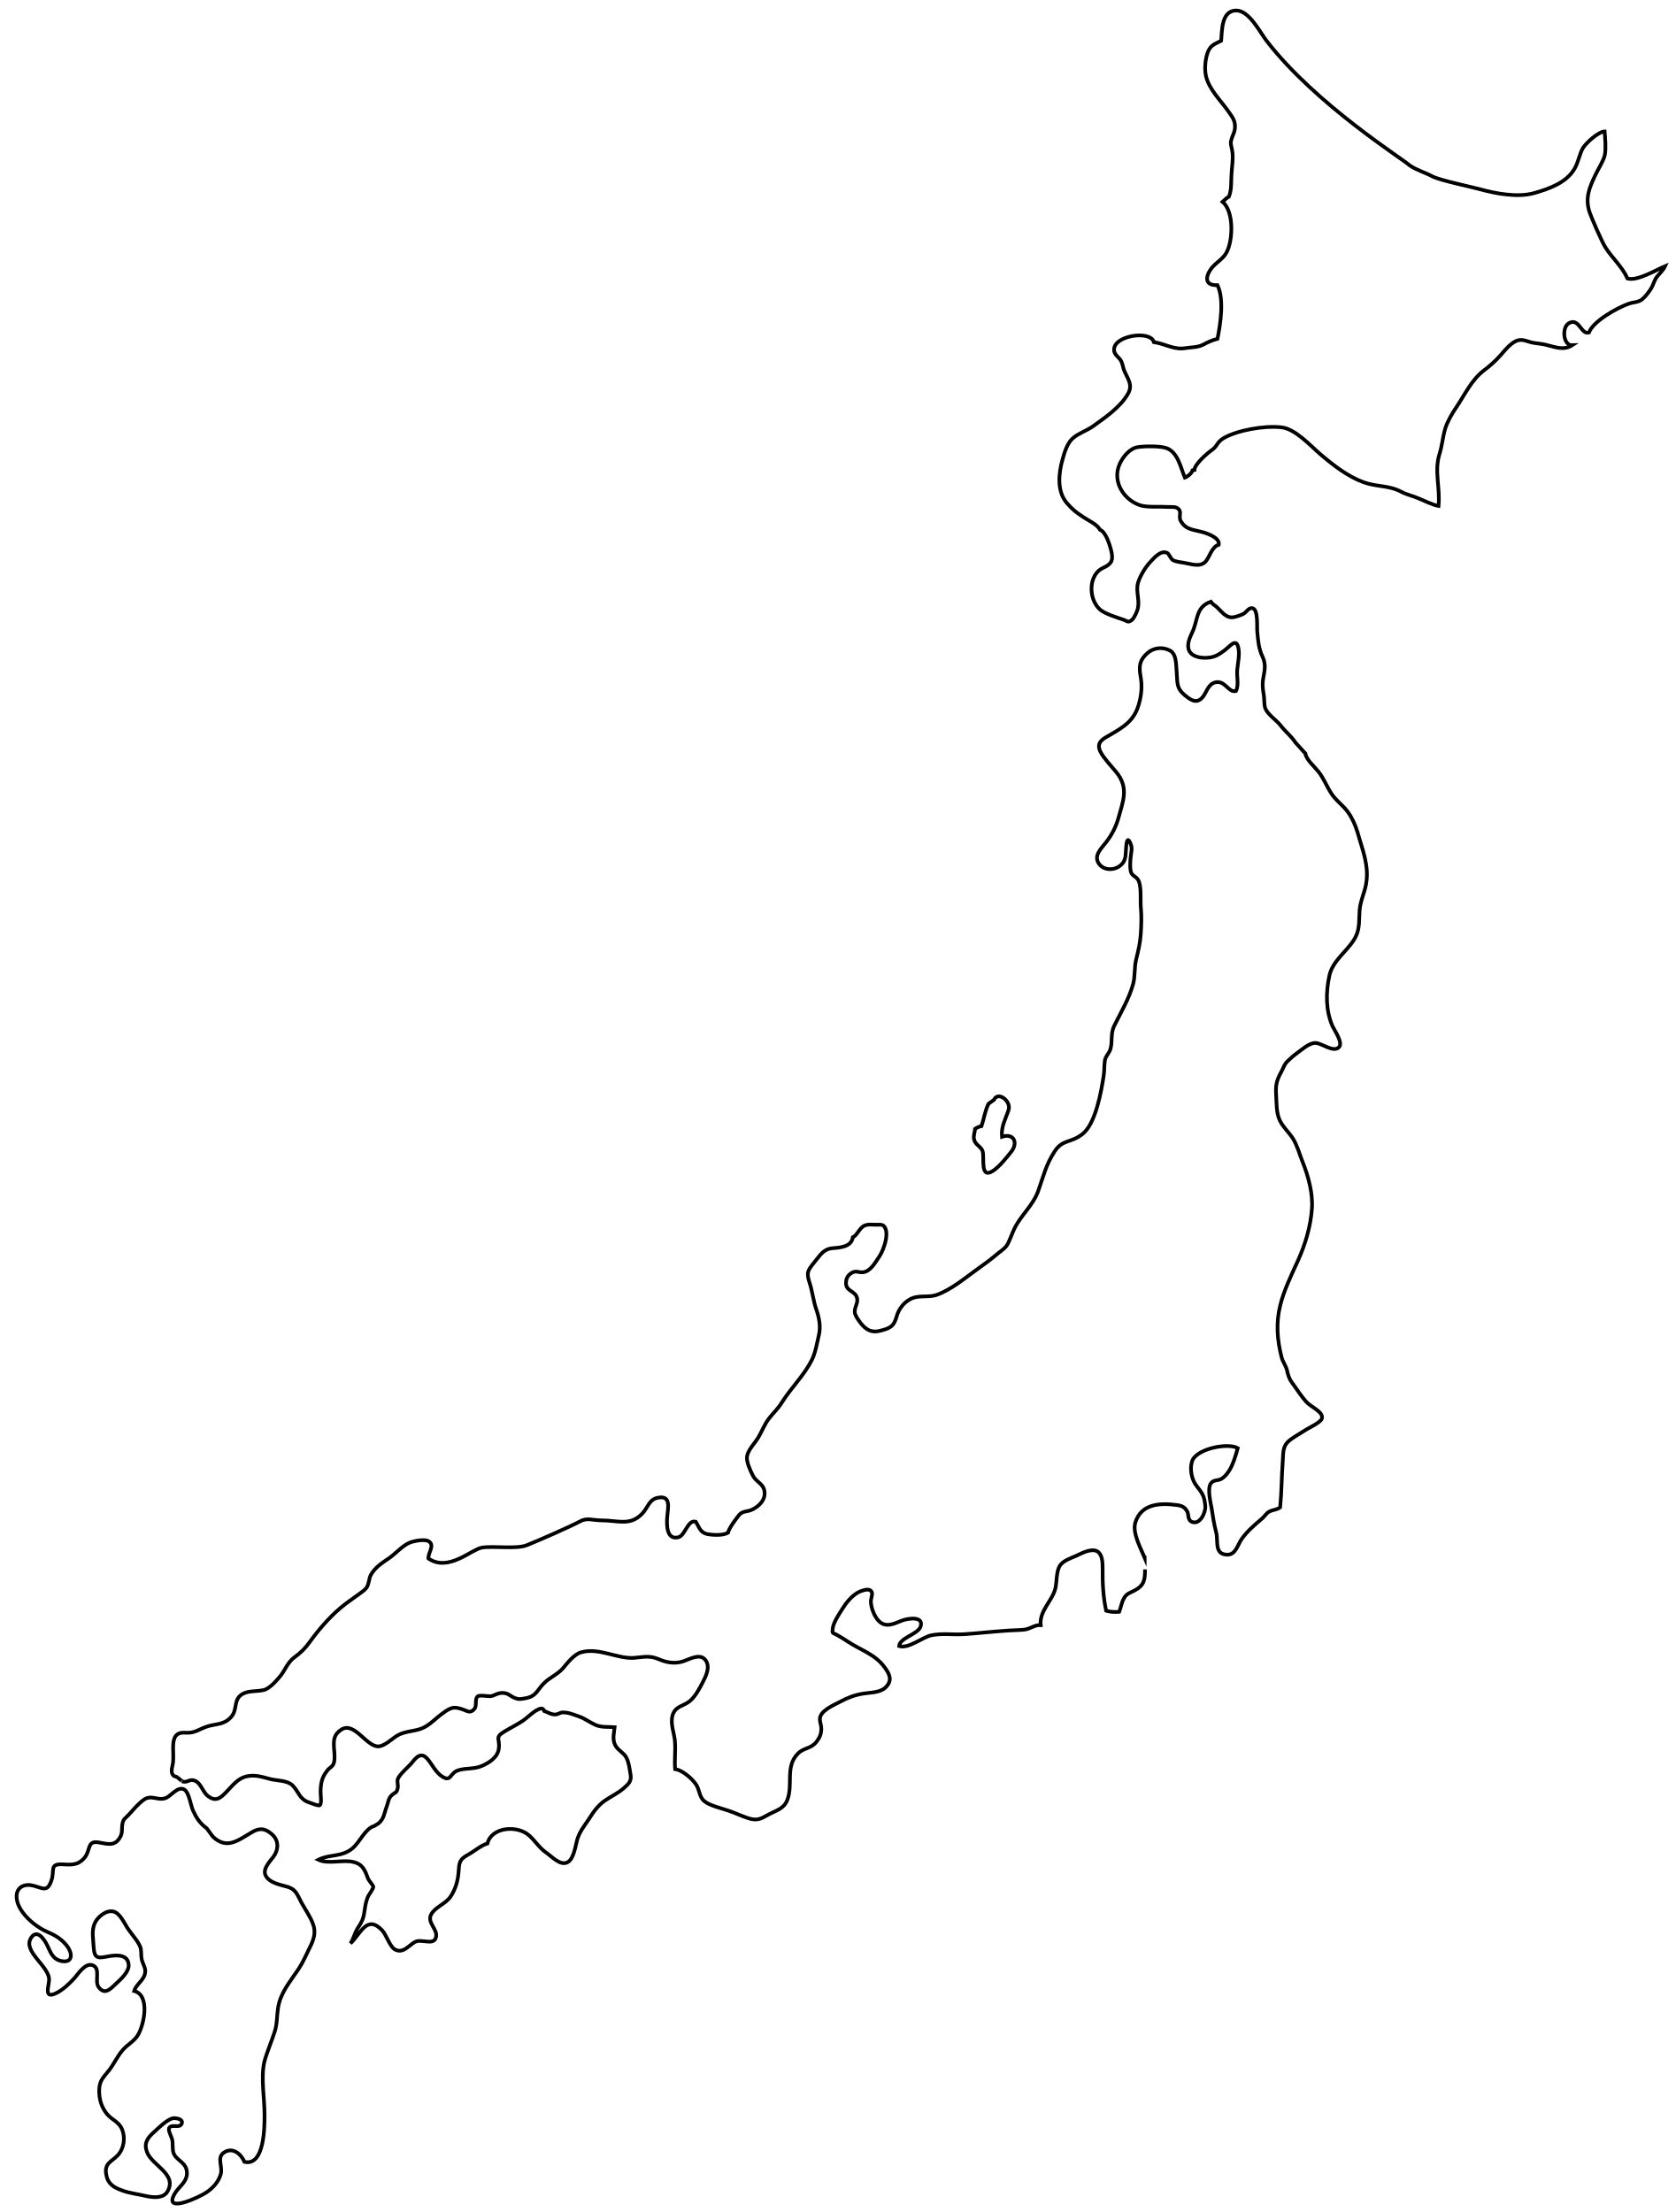
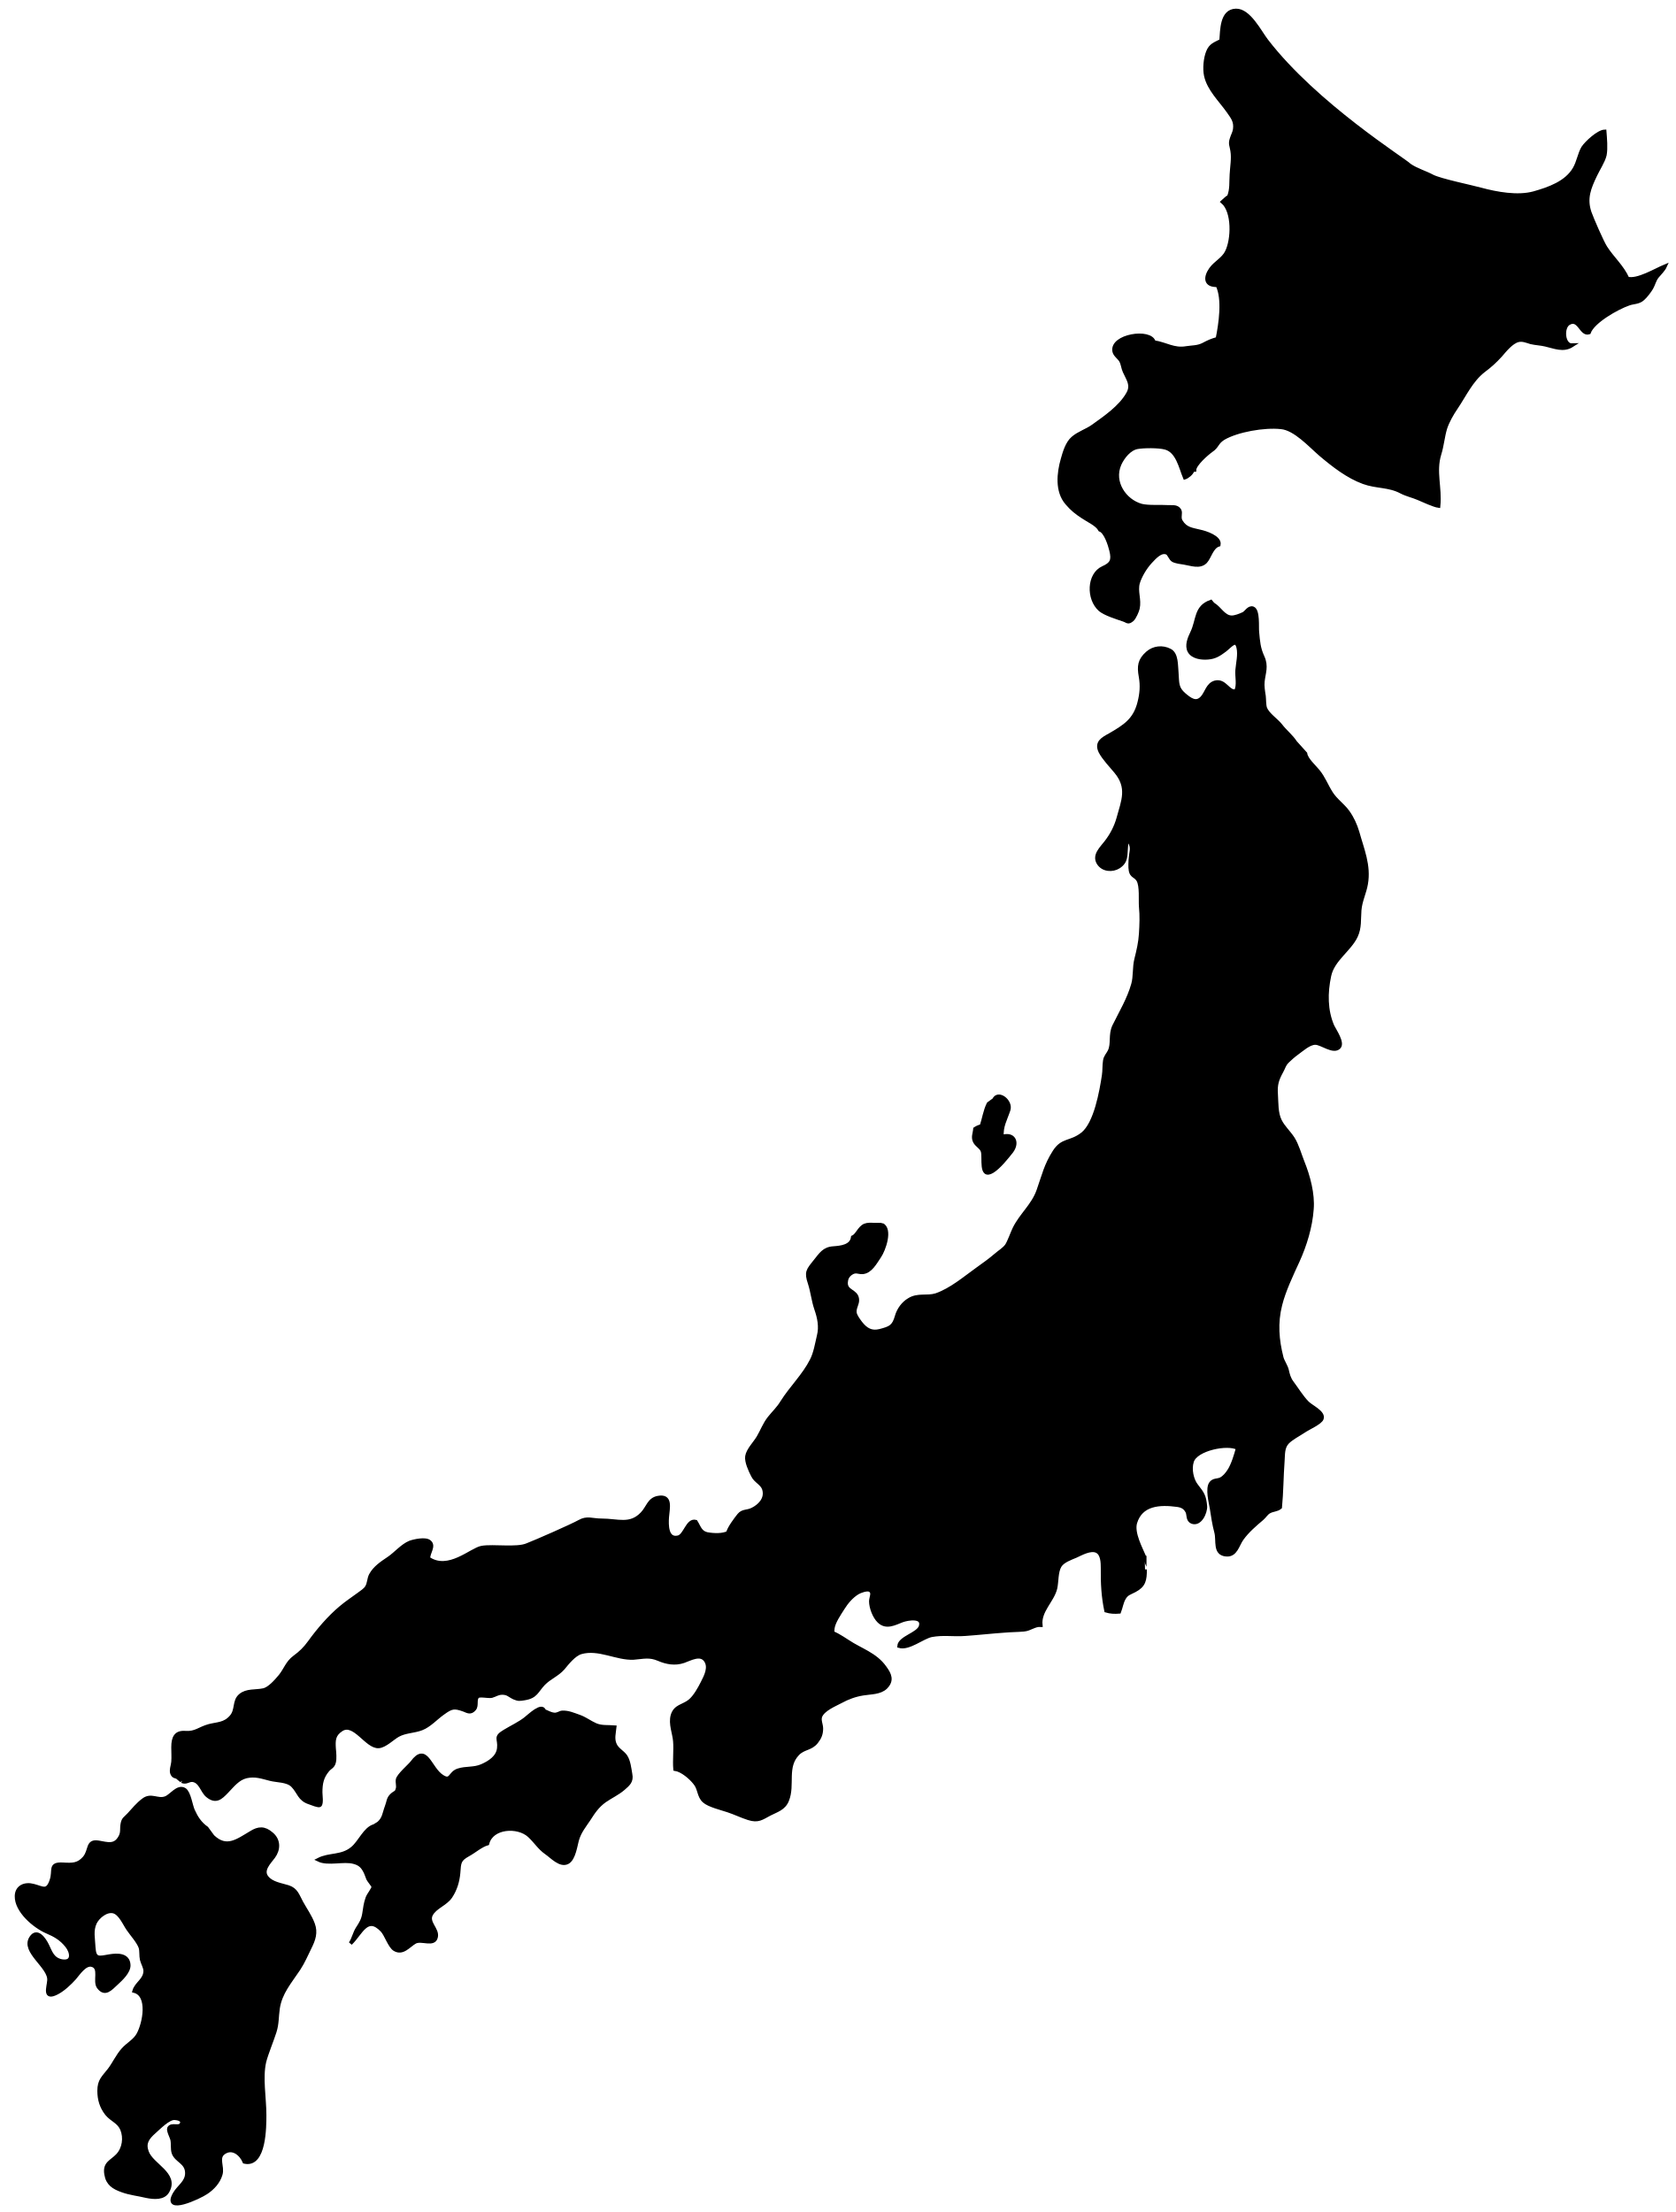
<svg xmlns="http://www.w3.org/2000/svg" version="1.1" id="Слой_2" x="0px" y="0px" viewBox="338 68 909 1200" enable-background="new 338 68 909 1200" xml:space="preserve">
-   <path fill="none" stroke="#000000" stroke-width="2" stroke-miterlimit="10" d="M1025,90.1c-3.7-4.8-9.5-16.6-16.6-16.4  c-7.9,0.2-7.5,10.9-8,16.4c-3.4,1.8-5.7,2.3-7.2,6.1c-1.4,3.5-1.9,9-1.1,12.8c1.6,7.4,7.9,13.3,12.2,19.4c2.3,3.3,4.1,5.4,3.5,9.8  c-0.3,1.9-1.2,3.3-1.7,5c-1,2.9-0.1,3.8,0.3,6.6c0.7,4.2-0.2,8.7-0.4,12.8c-0.3,4.3,0.2,8-1.4,12.1c-1.3,0.6-2.1,1.7-3.4,2.8  c6.1,5.2,5.7,20.5,2.2,27.3c-1.9,3.8-6.1,5.7-8.6,9.2c-3.1,4.4-3.2,9,3.6,8.7c3.7,7.6,1.6,21.2,0,29.1c-3,0.8-5,1.7-7.8,3.2  c-3,1.5-5.9,1.3-9.1,1.8c-6.8,1.2-11-2.2-17.6-3.2c-1.7-6.8-23.2-3.5-21.5,5c0.4,2,2.6,3.3,3.6,5c1.1,1.9,1.1,4,2,5.9  c1.9,4.3,4.6,7.4,1.8,12.2c-4.1,7.2-12.3,12.8-19,17.6c-3.4,2.4-7.7,3.7-10.8,6.4c-3.1,2.6-4.6,7.8-5.6,11.4  c-2.2,7.6-3.2,17.4,2.3,23.8c2.9,3.4,5.1,5.1,8.6,7.4c3,2.1,7.7,4,9.4,7.1c3.1,1.1,5.3,8.2,6,11.1c1.4,5.5,0.3,7.5-4.4,9.6  c-7.8,3.5-8.2,16.7-1.6,22.6c2.9,2.4,9,4.2,12.7,5.5c2.2,0.7,2.4,1.9,4.7,0c1.2-1,2.8-4.7,3.1-6.1c1.1-4.8-1.2-9.2,0.1-13.9  c1.1-3.7,3.9-8.4,6.7-11.4c2.1-2.2,5.6-6.4,9-4.9c1.2,0.5,1.9,3.2,3.3,4c1.4,0.8,4.4,1.2,5.9,1.4c3.9,0.6,8.6,2.6,11.7-0.6  c2.3-2.5,3.3-8,7.2-9.2c0.8-4-7.3-6.6-10.3-7.2c-4.3-1.1-7.7-1.2-10.3-5.6c-1.2-2.1,0.2-4.3-0.7-5.9c-1.4-2.4-4.4-1.6-6.8-1.8  c-4-0.3-9.7,0.3-13.9-0.7c-9-2.5-16.1-12.7-11.8-22.5c1.8-4,5.5-8.5,9.7-9.2c3.5-0.6,11.3-0.7,15.1,0.3c6.7,1.8,8.3,10.7,10.6,16.2  c1.3-0.4,3.8-2.3,4.2-4c0.3-0.1,0.6-0.2,1-0.2c0.1-3,6.6-8.7,9.1-10.5c3.5-2.3,2.8-4.3,6.7-6.7c7.4-4.3,22-6.9,31.2-5.9  c7.6,0.7,15.7,9.8,21.4,14.7c7.1,6,14.8,12,23.3,15.1c7.1,2.6,13.8,1.6,20.5,5.2c3.1,1.6,6.2,2.2,9.2,3.5c2.5,1.1,8.7,3.9,11,4.2  c1-10.1-2.4-18.6,0.5-28.1c1.5-4.8,1.8-9.5,3.2-14.1c1.2-3.7,3.6-7.9,5.8-11.1c4.6-6.8,8.2-14.8,14.8-20c3.5-2.6,6.2-5,9.3-8.4  c2.4-2.8,6-7.3,9.6-8.2c2.5-0.6,4.8,0.5,6.9,1.1c2.5,0.6,5.5,0.7,7.9,1.3c4.9,1.1,9.7,3.4,14.5,0.3c-4.9,0.2-5.7-9.6-1.9-11.9  c5.7-3.4,6.7,6.4,11,5c2.2-6.1,15.4-13.5,21.5-15.6c2.6-1,5.5-0.6,7.8-2.8c1.4-1.2,3.7-4.2,4.6-5.8c1.1-1.9,1.5-4.1,3-6.1  c1.5-1.8,3.5-3.7,4.4-5.7c-5.1,2.1-15,8.2-20.4,6.7c-2.9-6.5-8.2-11-11.9-16.8c-1.9-2.9-7.4-15.6-8.6-19c-2.6-7.7-0.3-13.3,3.1-20.4  c1.5-3.2,4.3-7.4,5.1-10.8c0.7-3.7,0.2-9-0.1-12.8c-3.3,0.1-9.8,6-11.7,8.9c-1.9,3.2-2.5,7.7-4.6,11.3c-4.4,7.7-14,11-22.1,13.3  c-8.8,2.4-20.2,0.3-28.7-2c-4.6-1.3-22.1-4.9-26.3-7.1c-3.9-2.1-8.6-3.4-12.4-6C1100,154.9,1051.8,124.9,1025,90.1z" />
-   <path fill="none" stroke="#000000" stroke-width="2" stroke-miterlimit="10" d="M959.1,919.4c0,5.7-0.5,8.7-5.6,11.4  c-2.6,1.4-4.4,1.6-5.9,4.4c-1.2,2.1-1.6,4.9-2.5,7.2c-2.5,0.2-4.8,0.1-7.1-0.6c-1.6-7.6-2-14.8-1.9-23.1c0-3-0.1-7.7-3.1-9.2  c-3.4-1.7-8.7,1.4-11.4,2.6c-2.8,1.2-7,2.6-8.7,5.3c-2,3.2-1.6,8.7-2.4,12.2c-1.6,6.8-8.8,12.2-8,20c-3.4-0.2-5.7,2.2-9.1,2.5  c-3.4,0.3-7,0.3-10.4,0.6c-7.2,0.5-14.2,1.3-21.4,1.8c-6.6,0.5-11.8-0.6-18.3,0.6c-4.9,1-12.4,7.5-17.6,5.9  c0.4-4.6,10.4-6.4,11.7-10.7c1.7-5.8-7-4.3-10-3.2c-4.2,1.6-8.7,4.2-12.6,0.4c-2.5-2.4-4.4-7.4-4.4-10.8c0-2.2,1.8-4.8-0.6-6.1  c-1.5-0.8-5.3,0.6-6.6,1.4c-3.2,1.9-6.1,5.3-8,8.4c-1.9,3-5.1,7.6-5.5,11c-0.3,3-0.3,2.1,2.4,3.6c2,1.1,3.7,2.2,5.7,3.5  c7,4.7,15,6.9,20.1,14.1c2.8,3.8,4.2,7,0.6,10.7c-3.1,3.1-8.4,2.8-12.4,3.5c-4.3,0.7-8.2,2.1-12.2,4.3c-3.2,1.7-9.4,4.2-10.9,8  c-0.8,2.2,0.5,4.4,0.5,6.6c0,2.9-0.8,4.9-2.6,7.2c-3,3.9-6.8,3.1-10.1,6.4c-7.1,7.2-2.4,16.9-5.8,25.3c-1.8,4.6-5.8,5.5-9.6,7.5  c-4.2,2.2-6.1,4-11.4,2.3c-3.8-1.2-7.4-3-11.1-4.2c-3.5-1.2-10.4-2.8-13-5.2c-2.9-2.6-2.4-6.8-4.9-9.7c-2.3-3-7-7-10.8-7.6  c-0.4-5,0.3-10.2-0.1-15.1c-0.3-4.2-2.6-9.4-1.3-14c1.5-5.1,5.8-4.9,9.3-7.7c2.9-2.3,5.5-7.1,7-10.1c1.8-3.5,4.2-8.2,1.8-11.9  c-2.8-4.3-8.4-1-12.1,0.3c-4.7,1.6-9.3,0.7-13.5-1.1c-5.1-2.2-8.3-1.1-13.6-0.7c-9.1,0.5-19-5.8-28.6-3c-3.7,1.1-7.4,5.8-9.7,8.6  c-3.2,3.6-7.3,5-10.6,8.4c-3.8,4-4,7-10.3,8c-2.5,0.4-3.3,0.6-5.6-0.4c-2.8-1.3-3.3-2.6-6.6-2.6c-2.5,0.1-3.5,1.1-5.6,1.7  c-1.7,0.4-6.4-0.8-7.6,0.2c-1.8,1.6-0.2,4.9-1.8,6.8c-2,2.4-3.6,1.3-5.6,0.5c-5.3-1.9-6.7-1.7-11.5,1.8c-3.7,2.6-7.3,6.7-11.5,8.3  c-4.1,1.6-8.8,1.4-12.8,3.6c-2.9,1.6-7.1,5.9-10.5,6.1c-6.5,0.4-13.1-13.5-20.1-9.2c-4.4,2.8-4.4,5.9-4.1,10.5  c0.2,2.1,0.5,5.3,0,7.3c-0.6,2.5-2.1,2.6-3.5,4.3c-3.1,3.7-3.8,7.2-3.8,12.1c0,1.5,0.7,5.9-0.4,6.9c-0.7,0.6-4.4-1-5.6-1.4  c-5.6-1.8-5.6-5.6-9.1-9.2c-2.9-3-8.6-2.6-12.3-3.6c-4.4-1.1-8-2.5-12.9-1.4c-4.6,1.1-7.4,4.9-10.7,8.3c-3.2,3.3-5.8,5.9-10.4,2.1  c-2.9-2.4-3.7-8-8.2-8.4c-2.1-0.1-3.2,1.6-5.6,0.6c0.3,0.1-2.3-1.9-2.2-1.9c-1.2-1-2.1-0.3-3-2c-1-1.8,0.3-4.8,0.4-6.6  c0.2-2.6,0-5.3,0-7.9c0-5.5,1.6-8.3,6.7-7.9c5.5,0.4,7.6-2.3,12.8-3.7c4.6-1.2,8.5-0.8,12.1-5c3.2-3.7,1.3-8.5,4.9-11.5  c3.4-2.9,8.2-2,12.4-2.9c3.2-0.6,6.9-4.8,9.3-7.7c2.8-3.5,3.8-7.3,7.6-10.1c3.4-2.5,5.7-4.7,8.3-8.3c4.6-6.4,10.7-13.5,16.8-18.6  c3.3-2.8,6.7-5,9.8-7.3c1.4-1.1,3.5-2.3,4.4-3.9c1.2-1.9,1.1-4.6,2.1-6.5c2.2-4.1,6.1-6.6,9.8-9.1c3.7-2.5,7.3-6.9,11.5-8.6  c2.2-0.8,8.4-2.2,10.5-0.4c2.9,2.3-0.8,6-0.5,9.1c10.9,7.4,23.2-4.9,28.9-5.9c6.4-1.1,18.9,1,24.6-1.4c4.7-1.8,24.3-10.4,28.4-12.7  c4.2-2.4,6.8-0.7,12.1-0.7c8.7,0,15.4,3.2,21.9-3.6c3.2-3.3,3.7-7.8,8.6-8.7c7.3-1.4,5.4,5.5,5,10.5c-0.3,4.2-0.4,12.4,5.9,11  c3.9-0.8,5.1-9.7,9.6-8.5c1.8,2.8,2.3,5.8,6.1,6.7c3.8,0.7,8.7,0.8,11.4-0.7c0.5-2.4,4.2-7.4,6-9.6c2.1-2.5,4.4-1.5,7.4-3.1  c3.2-1.6,7.8-5.4,6.1-11c-1-3.1-4.6-4.3-6-7.3c-1.5-2.9-3.6-7.5-3.2-10.4c0.5-3.5,4.4-7.3,6.2-10.4c2-3.4,3.3-7.1,5.9-10.4  c2.3-2.9,5-5.4,6.9-8.6c4.9-7.8,12-14.6,16.1-22.8c2-3.9,2.8-9,3.8-13.2c1.3-5,0.2-10-1.4-14.6c-1.6-4.7-2-9.4-3.5-14  c-2-6-1-6.9,2.9-11.8c3.1-3.8,4.8-6.9,10-7.2c3.9-0.3,9.8-0.8,10.5-5.9c2.4-1,3.5-5.1,6.5-6.4c1.5-0.6,3.3-0.5,5.1-0.4  c0.4,0,4.3,0,4.2,0c5,2.4,1.1,13.6-1.4,17.2c-2.3,3.4-4.8,8.2-9,8.6c-2.5,0.2-3.8-1.3-6.6,0.7c-1.7,1.3-2.4,2.8-2.5,4.8  c-0.3,5.2,5.6,4.4,6.1,9.1c0.3,2.6-1.7,4.6-1.3,7.4c0.3,1.8,2,4,3.1,5.5c2.9,3.7,5.9,5.4,10.4,4.3c5.8-1.5,7.6-2.3,9.2-7.9  c1-3.6,3.5-7.1,6.8-9c4.7-2.9,9.6-1,14.5-2.5c8.2-2.8,15.6-9.2,22.6-14.2c3.5-2.5,6.6-4.7,10-7.6c1.8-1.6,4.4-3.1,5.8-5.1  c1.3-1.9,3.1-7.1,4.1-9.1c3.7-7.6,10.3-12.7,13.1-20.9c2.9-8.2,4-13.6,8.6-20.8c4.4-7,8.8-4.6,15.3-9.7c7.2-5.7,10.2-23.3,11.5-31.8  c0.4-2.6,0.2-5.3,0.6-7.9c0.3-2.3,1.7-3.4,2.6-5.3c1.9-4,0.2-8.8,2.4-13.5c3.8-7.7,8-14.6,10.3-22.7c1.2-4.2,0.6-9.2,1.7-13.6  c1.2-4.8,2.2-9,2.5-13.9c0.3-4.9,0.5-9.6,0-14.6c-0.3-3.5,0.5-11.3-1.4-14.5c-1.5-2.4-3.5-2-4.1-5c-0.4-2-0.2-5.2,0-7.3  c0.2-2.6,1.1-4.8,0-7.3c-1.4-3.6-2.1-2.2-2.4,1.3c-0.5,5,0.3,8.2-4.1,11.1c-3.3,2.1-8.6,1.9-11-2.1c-2.5-4.3,1.8-8,4.2-11.2  c3.1-4,5.3-8.3,6.6-12.9c2.6-9.5,6-16.7-1.4-25.5c-2.5-3-6.5-7.2-8.3-10.7c-2.5-5.1,1.4-7,5.2-9.1c7.9-4.6,13.5-8,15.9-17.6  c1.2-4.7,1.6-9.1,0.7-14.1c-1-5.6-0.6-8.9,3.7-12.7c3.4-3,8.2-3.5,12.2-1.4c3.7,1.9,3.3,8,3.7,12.2c0.4,5.5-0.1,8.2,4.1,11.8  c3.1,2.6,6.4,5.2,9.7,1.6c2.4-2.6,3-7.2,7-8.3c5.5-1.4,7.1,5.7,11.3,4.7c1.7-3.2,0.4-7.8,0.7-11.4c0.3-3.7,1.5-8.4,0.6-12.2  c-1.2-5.2-4.1-1.1-7.3,1.4c-3.1,2.3-5.3,3.8-9.2,4.1c-3.4,0.3-8.2-0.3-10-3.5c-1.7-3.1,0-7.1,1.4-10c3.4-7,1.8-13.9,10.2-16.9  c0.4,0.5,1,1.3,1.5,1.6c3.3,2,5.5,6.7,9.6,6.9c2,0.1,4.9-1.1,6.6-1.9c1.6-0.8,2.9-3.7,5.1-3c3,1.1,2.1,10.3,2.4,12.8  c0.5,5.4,0.7,8.8,2.9,13.6c2.3,5,0.6,8.6,0.1,13.2c-0.3,2.5,0.2,5.5,0.6,8c0.2,1.6,0.1,4.9,0.7,6.6c1.3,3.4,6.1,6.5,8.3,9.3  c2.5,3.3,5.9,5.9,8,9.2l5.5,6.1c0.4,3.2,4.9,7.1,6.9,9.6c3,3.7,4.4,7.7,7,11.8c2.5,4,6.5,6.6,9.2,10.4c2.4,3.4,4,7,5.2,11  c2.5,9.1,6.4,17.9,4.6,28c-0.8,4.7-3.1,9.1-3.5,14.2c-0.4,5.1,0.2,9.4-2,14.1c-3.5,7.4-12.5,12.6-14.4,21.4c-2,9.3-2,18.9,1.7,27.4  c1.2,2.5,5.8,9,3.5,11.4c-3,3.1-9.3-2.2-12.7-2.3c-3.5-0.1-7.6,3.8-10.3,5.7c-1.7,1.2-3.4,2.8-4.9,4.2c-2,2-2,3.3-3.2,5.4  c-2.4,4.4-3.4,7.1-3,12.6c0.3,4.6,0,10.1,2.1,14.3c1.8,3.6,4.8,6.2,7,9.6c2.3,3.6,3.7,8.8,5.3,12.8c3.1,7.7,5.7,17.3,5,25.6  c-0.7,9.6-3.7,19.4-7.6,28c-3.4,7.4-7.6,16.2-9.5,23.9c-2.5,9.8-1.7,19.1,0.7,28.5c0.5,2.1,2.4,4.7,2.9,6.9c0.5,2.3,1.1,4.6,2.6,6.6  c2.4,3.2,5.5,8.2,8.4,11.1c2.1,2.2,9.1,5.2,7.9,8.6c-0.7,2.2-7.2,5-9.7,6.7c-2.8,1.9-6.7,3.8-9,6.2c-2.6,2.8-2.2,6.5-2.5,10.3  c-0.6,7.9-0.6,16.9-1.4,24.9c-1.8,1.5-3.9,1.2-6,2.4c-1.5,0.8-2.4,2.5-3.8,3.7c-4,3.4-7.9,6.7-11,11c-2.4,3.4-3.3,9-8.4,8.6  c-6.6-0.5-4.3-7.5-5.5-12.1c-1.2-4.4-1.8-8.8-2.5-13.2c-0.5-3-2.5-10.7-0.3-13.5c1.4-1.8,3.3-1.3,5.2-2.1c2-1,3.5-2.9,4.6-4.6  c2.1-3.2,3.7-8.6,4.7-12.3c-5.5-3.1-22.7,0.4-24.8,7.2c-1.4,4.2-0.1,10.1,2.4,13.2c3.3,4.2,4.3,5.6,4.8,11.1  c0.2,3.5-2.9,10.3-7.3,8.5c-2.3-1-1.7-3.8-2.4-5.4c-1.2-2.4-2.8-3.3-5.5-3.7c-9.6-1.3-19.7-0.7-22.8,9.6c-1.6,5.6,3,13.9,5.1,18.9  c0-0.3,0-0.6,0-1" />
-   <path fill="none" stroke="#000000" stroke-width="2" stroke-miterlimit="10" d="M450.1,1059.8c-3.6-2.5-5.7-5.8-7.4-9.6  c-1.2-2.5-2.1-9.7-4.6-11.3c-3.7-2.3-7.3,3.6-10.4,4.6c-4.3,1.5-7.7-2.2-11.9,1c-3.1,2.3-5.4,5.2-7.9,7.9c-1.9,2.1-3,2.2-3.5,5.1  c-0.5,2.6,0.2,4.4-1.1,6.9c-2.9,5.5-7,3.9-11.8,3.1c-6.4-1.1-4.2,4.2-7.7,8.4c-3.4,3.9-6.6,3.8-11.7,3.5c-7.5-0.4-4.3,3.2-6.2,8.7  c-2.2,6.6-4.7,4.2-9.7,2.9c-4.7-1.3-9.1,0.6-9.2,5.6c-0.2,8,9.6,16.4,16.6,19.4c4.2,1.8,7.6,3.7,10.7,7.6c2.9,3.6,3.6,9.4-2.8,8.3  c-5-1-6-4.7-7.9-8.6c-1.6-3.3-5.5-9-8.7-4.1c-5,7.5,10.4,15.7,9.7,23.2c-0.3,3.9-2.8,10.3,4.2,6.7c3.4-1.7,7.1-5.2,9.6-8  c2.1-2.4,5.8-8.3,9.7-7c4.8,1.5,1,8.7,3.4,11.9c3.5,4.7,6.6,0.7,9.7-2.1c2.5-2.3,6.7-6.2,6.6-9.8c-0.2-5.8-6.2-5.6-10.4-4.9  c-5.8,1-8.2,2-8.6-4.9c-0.2-4.7-1.3-8.9,0.7-13.2c1.6-3.3,6.2-7.1,10.1-6.1c3.7,1,6,6.8,8,9.6c1.9,2.8,5.5,6.7,6.6,9.9  c0.6,2.1,0.2,4.4,0.7,6.6c0.5,2,1.8,4,1.9,6c0,5.1-4.8,6.8-6,11c8.5,2.2,5.6,17.5,2.2,23.6c-1.9,3.5-5.7,5.3-8.3,8.3  c-2.8,3.1-4.8,7.5-7.3,10.8c-3.4,4.4-5.6,5.8-5.6,11.5c0,4.6,1.2,8.7,4.1,12.4c2.9,3.5,6.5,4.2,8.3,8.4c1.9,4.6,1.1,10.5-2.4,14.2  c-3.3,3.5-7.3,4.2-6.2,10.3c0.8,5.1,4.1,7.1,8.6,8.7c4.3,1.6,8.8,2,13.3,3.1c3.9,0.8,9.4,1.3,11.5-2.8c5.1-9.3-8.7-13.9-11.3-21.2  c-1.7-4.7,0.1-7.5,4.1-11c2.4-2.1,7.7-7.6,11-7.3c1.6,0.1,4.8,0.7,3.7,3.1c-1.2,2.6-5.4-0.2-6.8,2.3c-0.6,1.3,1.5,5.1,1.7,6.2  c0.5,2.2,0,5,0.7,7.2c1.5,4.4,7.3,5,7.3,11c0,5-4.3,7.2-6.6,11.1c-6.6,11.3,13.5,1.9,17.1-0.6c3.6-2.4,6.6-5.7,7.8-9.8  c1.3-4.2-2.3-9,1.7-11.8c4.7-3.3,9.4,0.7,11.2,5c11,2.5,10.9-19.4,10.9-25.5c0-9.1-2.1-20.1-0.1-28.8c1.1-4.4,4.3-12.1,5.6-16.3  c1.4-4.4,1.1-8,1.8-12.8c1.3-8.4,6.4-14.1,11.2-21.3c2.5-3.8,4.1-7.7,6-11.5c2.2-4.4,3.5-8.2,1.8-12.8c-1.5-4.1-4.1-7.7-6.2-11.5  c-2.2-4-2.9-7.2-7.3-8.6c-3.8-1.2-8.7-1.8-11.4-5c-3.5-4,1.2-8.4,3.4-11.4c2.9-3.9,3.1-9-1-12.4c-3.9-3.4-7.1-3.2-11.2-0.6  c-7.4,4.4-13.3,9.1-20.7,2L450.1,1059.8z" />
-   <path fill="none" stroke="#000000" stroke-width="2" stroke-miterlimit="10" d="M541,1058.6c-5,1.4-7.7,8.7-11.8,12.1  c-5.8,4.9-12.5,3.1-18.5,6.2c5.3,2.6,13.7-0.3,19.3,1.3c2.6,0.7,4.2,1.8,5.6,4.2c1,1.6,1.4,3.3,2.1,4.9c0.4,0.8,2.6,3.5,2.8,4.1  c0.2,1.2-2.5,4.3-3.2,6.2c-1.1,3.1-1.3,5.3-1.8,8.5c-0.5,3.3-1.8,5.4-3.5,8c-1.7,2.6-2.2,5.8-3.9,8.2c5.7-5.4,8.9-15.8,17.2-7.1  c2.2,2.3,4.1,8.7,6.8,10.3c4.4,2.6,7.6-2.1,11-4c3.5-1.9,10.3,2.2,11.4-2.6c1.1-4.3-5.1-7.9-2.6-12.4c2.2-4,7.8-5.6,10.5-9.6  c2.6-3.9,3.9-8.3,4.3-12.8c0.4-5.8,0.4-7.3,5.3-10c3.3-1.8,6.9-5,10.4-6c2.3-9.2,16.5-10,22.7-4.3c3.3,3,5.5,6.7,9.1,9.2  c3.1,2.1,7.8,7.5,11.8,5.2c3.4-2,4.2-9.3,5.2-12.5c1.3-4.2,3.8-7.2,6.2-10.8c2.5-3.9,4.6-7.1,8.6-10c3.3-2.3,7.1-4,10.2-6.7  c2.5-2.2,4.6-3.8,3.8-7.7c-0.5-3-1-7.2-2.6-9.6c-1.5-2.3-4.6-3.7-5.8-6.4c-1.5-3.1-0.5-6.5-0.2-9.5c-3.6-0.3-7,0.2-10.3-1.2  c-3.2-1.4-5.8-3.5-9-4.6c-2.9-1-5.9-2.4-9.2-2.2c-1.2,0.1-2.5,1.3-4.3,1.1c-2.1-0.2-3.5-1.2-5.4-1.9c-1.2-4.1-7.9,2.5-10.1,4.2  c-3.1,2.5-7.8,4.7-11.4,6.9c-5.5,3.3-2.5,3.7-3.1,9.1c-0.5,4.9-5.1,7.8-9.2,9.6c-4.3,1.9-8.7,1-12.9,2.4c-4.6,1.5-3.7,6.5-8.6,3.4  c-6.9-4.3-8.6-18.2-16.4-7.6c-1.5,1.9-7.3,6.8-7.8,9.2c-0.3,1.5,0.4,3.4,0,4.9c-0.7,2.6-1.1,1.7-3.1,3.5c-2.1,1.9-1.8,3.6-2.9,6.4  c-1.3,3.4-1.3,6.4-4.4,9L541,1058.6z" />
-   <path fill="none" stroke="#000000" stroke-width="2" stroke-miterlimit="10" d="M874.2,666.8c-1.9,3.8-2.5,8.3-3.8,12.1  c-1.3,0.3-2.3,0.7-3.5,1.5c-0.2,2.6-1.4,4.6,0,7.1c1.1,1.9,3.5,3,4.1,5c1.1,3.4-1.5,15,5.3,10.9c3.6-2.2,7.7-7.4,10.4-10.8  c3.7-5,1-10-5.2-7.9c-0.5-5.7,1.9-9.4,3.6-14.6c1.5-4.7-5.7-10.3-7.9-5.5L874.2,666.8z" />
+   <path fill="#000000" stroke="#000000" stroke-width="2" stroke-miterlimit="10" d="M1025,90.1c-3.7-4.8-9.5-16.6-16.6-16.4  c-7.9,0.2-7.5,10.9-8,16.4c-3.4,1.8-5.7,2.3-7.2,6.1c-1.4,3.5-1.9,9-1.1,12.8c1.6,7.4,7.9,13.3,12.2,19.4c2.3,3.3,4.1,5.4,3.5,9.8  c-0.3,1.9-1.2,3.3-1.7,5c-1,2.9-0.1,3.8,0.3,6.6c0.7,4.2-0.2,8.7-0.4,12.8c-0.3,4.3,0.2,8-1.4,12.1c-1.3,0.6-2.1,1.7-3.4,2.8  c6.1,5.2,5.7,20.5,2.2,27.3c-1.9,3.8-6.1,5.7-8.6,9.2c-3.1,4.4-3.2,9,3.6,8.7c3.7,7.6,1.6,21.2,0,29.1c-3,0.8-5,1.7-7.8,3.2  c-3,1.5-5.9,1.3-9.1,1.8c-6.8,1.2-11-2.2-17.6-3.2c-1.7-6.8-23.2-3.5-21.5,5c0.4,2,2.6,3.3,3.6,5c1.1,1.9,1.1,4,2,5.9  c1.9,4.3,4.6,7.4,1.8,12.2c-4.1,7.2-12.3,12.8-19,17.6c-3.4,2.4-7.7,3.7-10.8,6.4c-3.1,2.6-4.6,7.8-5.6,11.4  c-2.2,7.6-3.2,17.4,2.3,23.8c2.9,3.4,5.1,5.1,8.6,7.4c3,2.1,7.7,4,9.4,7.1c3.1,1.1,5.3,8.2,6,11.1c1.4,5.5,0.3,7.5-4.4,9.6  c-7.8,3.5-8.2,16.7-1.6,22.6c2.9,2.4,9,4.2,12.7,5.5c2.2,0.7,2.4,1.9,4.7,0c1.2-1,2.8-4.7,3.1-6.1c1.1-4.8-1.2-9.2,0.1-13.9  c1.1-3.7,3.9-8.4,6.7-11.4c2.1-2.2,5.6-6.4,9-4.9c1.2,0.5,1.9,3.2,3.3,4c1.4,0.8,4.4,1.2,5.9,1.4c3.9,0.6,8.6,2.6,11.7-0.6  c2.3-2.5,3.3-8,7.2-9.2c0.8-4-7.3-6.6-10.3-7.2c-4.3-1.1-7.7-1.2-10.3-5.6c-1.2-2.1,0.2-4.3-0.7-5.9c-1.4-2.4-4.4-1.6-6.8-1.8  c-4-0.3-9.7,0.3-13.9-0.7c-9-2.5-16.1-12.7-11.8-22.5c1.8-4,5.5-8.5,9.7-9.2c3.5-0.6,11.3-0.7,15.1,0.3c6.7,1.8,8.3,10.7,10.6,16.2  c1.3-0.4,3.8-2.3,4.2-4c0.3-0.1,0.6-0.2,1-0.2c0.1-3,6.6-8.7,9.1-10.5c3.5-2.3,2.8-4.3,6.7-6.7c7.4-4.3,22-6.9,31.2-5.9  c7.6,0.7,15.7,9.8,21.4,14.7c7.1,6,14.8,12,23.3,15.1c7.1,2.6,13.8,1.6,20.5,5.2c3.1,1.6,6.2,2.2,9.2,3.5c2.5,1.1,8.7,3.9,11,4.2  c1-10.1-2.4-18.6,0.5-28.1c1.5-4.8,1.8-9.5,3.2-14.1c1.2-3.7,3.6-7.9,5.8-11.1c4.6-6.8,8.2-14.8,14.8-20c3.5-2.6,6.2-5,9.3-8.4  c2.4-2.8,6-7.3,9.6-8.2c2.5-0.6,4.8,0.5,6.9,1.1c2.5,0.6,5.5,0.7,7.9,1.3c4.9,1.1,9.7,3.4,14.5,0.3c-4.9,0.2-5.7-9.6-1.9-11.9  c5.7-3.4,6.7,6.4,11,5c2.2-6.1,15.4-13.5,21.5-15.6c2.6-1,5.5-0.6,7.8-2.8c1.4-1.2,3.7-4.2,4.6-5.8c1.1-1.9,1.5-4.1,3-6.1  c1.5-1.8,3.5-3.7,4.4-5.7c-5.1,2.1-15,8.2-20.4,6.7c-2.9-6.5-8.2-11-11.9-16.8c-1.9-2.9-7.4-15.6-8.6-19c-2.6-7.7-0.3-13.3,3.1-20.4  c1.5-3.2,4.3-7.4,5.1-10.8c0.7-3.7,0.2-9-0.1-12.8c-3.3,0.1-9.8,6-11.7,8.9c-1.9,3.2-2.5,7.7-4.6,11.3c-4.4,7.7-14,11-22.1,13.3  c-8.8,2.4-20.2,0.3-28.7-2c-4.6-1.3-22.1-4.9-26.3-7.1c-3.9-2.1-8.6-3.4-12.4-6C1100,154.9,1051.8,124.9,1025,90.1z" />
+   <path fill="#000000" stroke="#000000" stroke-width="2" stroke-miterlimit="10" d="M959.1,919.4c0,5.7-0.5,8.7-5.6,11.4  c-2.6,1.4-4.4,1.6-5.9,4.4c-1.2,2.1-1.6,4.9-2.5,7.2c-2.5,0.2-4.8,0.1-7.1-0.6c-1.6-7.6-2-14.8-1.9-23.1c0-3-0.1-7.7-3.1-9.2  c-3.4-1.7-8.7,1.4-11.4,2.6c-2.8,1.2-7,2.6-8.7,5.3c-2,3.2-1.6,8.7-2.4,12.2c-1.6,6.8-8.8,12.2-8,20c-3.4-0.2-5.7,2.2-9.1,2.5  c-3.4,0.3-7,0.3-10.4,0.6c-7.2,0.5-14.2,1.3-21.4,1.8c-6.6,0.5-11.8-0.6-18.3,0.6c-4.9,1-12.4,7.5-17.6,5.9  c0.4-4.6,10.4-6.4,11.7-10.7c1.7-5.8-7-4.3-10-3.2c-4.2,1.6-8.7,4.2-12.6,0.4c-2.5-2.4-4.4-7.4-4.4-10.8c0-2.2,1.8-4.8-0.6-6.1  c-1.5-0.8-5.3,0.6-6.6,1.4c-3.2,1.9-6.1,5.3-8,8.4c-1.9,3-5.1,7.6-5.5,11c-0.3,3-0.3,2.1,2.4,3.6c2,1.1,3.7,2.2,5.7,3.5  c7,4.7,15,6.9,20.1,14.1c2.8,3.8,4.2,7,0.6,10.7c-3.1,3.1-8.4,2.8-12.4,3.5c-4.3,0.7-8.2,2.1-12.2,4.3c-3.2,1.7-9.4,4.2-10.9,8  c-0.8,2.2,0.5,4.4,0.5,6.6c0,2.9-0.8,4.9-2.6,7.2c-3,3.9-6.8,3.1-10.1,6.4c-7.1,7.2-2.4,16.9-5.8,25.3c-1.8,4.6-5.8,5.5-9.6,7.5  c-4.2,2.2-6.1,4-11.4,2.3c-3.8-1.2-7.4-3-11.1-4.2c-3.5-1.2-10.4-2.8-13-5.2c-2.9-2.6-2.4-6.8-4.9-9.7c-2.3-3-7-7-10.8-7.6  c-0.4-5,0.3-10.2-0.1-15.1c-0.3-4.2-2.6-9.4-1.3-14c1.5-5.1,5.8-4.9,9.3-7.7c2.9-2.3,5.5-7.1,7-10.1c1.8-3.5,4.2-8.2,1.8-11.9  c-2.8-4.3-8.4-1-12.1,0.3c-4.7,1.6-9.3,0.7-13.5-1.1c-5.1-2.2-8.3-1.1-13.6-0.7c-9.1,0.5-19-5.8-28.6-3c-3.7,1.1-7.4,5.8-9.7,8.6  c-3.2,3.6-7.3,5-10.6,8.4c-3.8,4-4,7-10.3,8c-2.5,0.4-3.3,0.6-5.6-0.4c-2.8-1.3-3.3-2.6-6.6-2.6c-2.5,0.1-3.5,1.1-5.6,1.7  c-1.7,0.4-6.4-0.8-7.6,0.2c-1.8,1.6-0.2,4.9-1.8,6.8c-2,2.4-3.6,1.3-5.6,0.5c-5.3-1.9-6.7-1.7-11.5,1.8c-3.7,2.6-7.3,6.7-11.5,8.3  c-4.1,1.6-8.8,1.4-12.8,3.6c-2.9,1.6-7.1,5.9-10.5,6.1c-6.5,0.4-13.1-13.5-20.1-9.2c-4.4,2.8-4.4,5.9-4.1,10.5  c0.2,2.1,0.5,5.3,0,7.3c-0.6,2.5-2.1,2.6-3.5,4.3c-3.1,3.7-3.8,7.2-3.8,12.1c0,1.5,0.7,5.9-0.4,6.9c-0.7,0.6-4.4-1-5.6-1.4  c-5.6-1.8-5.6-5.6-9.1-9.2c-2.9-3-8.6-2.6-12.3-3.6c-4.4-1.1-8-2.5-12.9-1.4c-4.6,1.1-7.4,4.9-10.7,8.3c-3.2,3.3-5.8,5.9-10.4,2.1  c-2.9-2.4-3.7-8-8.2-8.4c-2.1-0.1-3.2,1.6-5.6,0.6c0.3,0.1-2.3-1.9-2.2-1.9c-1.2-1-2.1-0.3-3-2c-1-1.8,0.3-4.8,0.4-6.6  c0.2-2.6,0-5.3,0-7.9c0-5.5,1.6-8.3,6.7-7.9c5.5,0.4,7.6-2.3,12.8-3.7c4.6-1.2,8.5-0.8,12.1-5c3.2-3.7,1.3-8.5,4.9-11.5  c3.4-2.9,8.2-2,12.4-2.9c3.2-0.6,6.9-4.8,9.3-7.7c2.8-3.5,3.8-7.3,7.6-10.1c3.4-2.5,5.7-4.7,8.3-8.3c4.6-6.4,10.7-13.5,16.8-18.6  c3.3-2.8,6.7-5,9.8-7.3c1.4-1.1,3.5-2.3,4.4-3.9c1.2-1.9,1.1-4.6,2.1-6.5c2.2-4.1,6.1-6.6,9.8-9.1c3.7-2.5,7.3-6.9,11.5-8.6  c2.2-0.8,8.4-2.2,10.5-0.4c2.9,2.3-0.8,6-0.5,9.1c10.9,7.4,23.2-4.9,28.9-5.9c6.4-1.1,18.9,1,24.6-1.4c4.7-1.8,24.3-10.4,28.4-12.7  c4.2-2.4,6.8-0.7,12.1-0.7c8.7,0,15.4,3.2,21.9-3.6c3.2-3.3,3.7-7.8,8.6-8.7c7.3-1.4,5.4,5.5,5,10.5c-0.3,4.2-0.4,12.4,5.9,11  c3.9-0.8,5.1-9.7,9.6-8.5c1.8,2.8,2.3,5.8,6.1,6.7c3.8,0.7,8.7,0.8,11.4-0.7c0.5-2.4,4.2-7.4,6-9.6c2.1-2.5,4.4-1.5,7.4-3.1  c3.2-1.6,7.8-5.4,6.1-11c-1-3.1-4.6-4.3-6-7.3c-1.5-2.9-3.6-7.5-3.2-10.4c0.5-3.5,4.4-7.3,6.2-10.4c2-3.4,3.3-7.1,5.9-10.4  c2.3-2.9,5-5.4,6.9-8.6c4.9-7.8,12-14.6,16.1-22.8c2-3.9,2.8-9,3.8-13.2c1.3-5,0.2-10-1.4-14.6c-1.6-4.7-2-9.4-3.5-14  c-2-6-1-6.9,2.9-11.8c3.1-3.8,4.8-6.9,10-7.2c3.9-0.3,9.8-0.8,10.5-5.9c2.4-1,3.5-5.1,6.5-6.4c1.5-0.6,3.3-0.5,5.1-0.4  c0.4,0,4.3,0,4.2,0c5,2.4,1.1,13.6-1.4,17.2c-2.3,3.4-4.8,8.2-9,8.6c-2.5,0.2-3.8-1.3-6.6,0.7c-1.7,1.3-2.4,2.8-2.5,4.8  c-0.3,5.2,5.6,4.4,6.1,9.1c0.3,2.6-1.7,4.6-1.3,7.4c0.3,1.8,2,4,3.1,5.5c2.9,3.7,5.9,5.4,10.4,4.3c5.8-1.5,7.6-2.3,9.2-7.9  c1-3.6,3.5-7.1,6.8-9c4.7-2.9,9.6-1,14.5-2.5c8.2-2.8,15.6-9.2,22.6-14.2c3.5-2.5,6.6-4.7,10-7.6c1.8-1.6,4.4-3.1,5.8-5.1  c1.3-1.9,3.1-7.1,4.1-9.1c3.7-7.6,10.3-12.7,13.1-20.9c2.9-8.2,4-13.6,8.6-20.8c4.4-7,8.8-4.6,15.3-9.7c7.2-5.7,10.2-23.3,11.5-31.8  c0.4-2.6,0.2-5.3,0.6-7.9c0.3-2.3,1.7-3.4,2.6-5.3c1.9-4,0.2-8.8,2.4-13.5c3.8-7.7,8-14.6,10.3-22.7c1.2-4.2,0.6-9.2,1.7-13.6  c1.2-4.8,2.2-9,2.5-13.9c0.3-4.9,0.5-9.6,0-14.6c-0.3-3.5,0.5-11.3-1.4-14.5c-1.5-2.4-3.5-2-4.1-5c-0.4-2-0.2-5.2,0-7.3  c0.2-2.6,1.1-4.8,0-7.3c-1.4-3.6-2.1-2.2-2.4,1.3c-0.5,5,0.3,8.2-4.1,11.1c-3.3,2.1-8.6,1.9-11-2.1c-2.5-4.3,1.8-8,4.2-11.2  c3.1-4,5.3-8.3,6.6-12.9c2.6-9.5,6-16.7-1.4-25.5c-2.5-3-6.5-7.2-8.3-10.7c-2.5-5.1,1.4-7,5.2-9.1c7.9-4.6,13.5-8,15.9-17.6  c1.2-4.7,1.6-9.1,0.7-14.1c-1-5.6-0.6-8.9,3.7-12.7c3.4-3,8.2-3.5,12.2-1.4c3.7,1.9,3.3,8,3.7,12.2c0.4,5.5-0.1,8.2,4.1,11.8  c3.1,2.6,6.4,5.2,9.7,1.6c2.4-2.6,3-7.2,7-8.3c5.5-1.4,7.1,5.7,11.3,4.7c1.7-3.2,0.4-7.8,0.7-11.4c0.3-3.7,1.5-8.4,0.6-12.2  c-1.2-5.2-4.1-1.1-7.3,1.4c-3.1,2.3-5.3,3.8-9.2,4.1c-3.4,0.3-8.2-0.3-10-3.5c-1.7-3.1,0-7.1,1.4-10c3.4-7,1.8-13.9,10.2-16.9  c0.4,0.5,1,1.3,1.5,1.6c3.3,2,5.5,6.7,9.6,6.9c2,0.1,4.9-1.1,6.6-1.9c1.6-0.8,2.9-3.7,5.1-3c3,1.1,2.1,10.3,2.4,12.8  c0.5,5.4,0.7,8.8,2.9,13.6c2.3,5,0.6,8.6,0.1,13.2c-0.3,2.5,0.2,5.5,0.6,8c0.2,1.6,0.1,4.9,0.7,6.6c1.3,3.4,6.1,6.5,8.3,9.3  c2.5,3.3,5.9,5.9,8,9.2l5.5,6.1c0.4,3.2,4.9,7.1,6.9,9.6c3,3.7,4.4,7.7,7,11.8c2.5,4,6.5,6.6,9.2,10.4c2.4,3.4,4,7,5.2,11  c2.5,9.1,6.4,17.9,4.6,28c-0.8,4.7-3.1,9.1-3.5,14.2c-0.4,5.1,0.2,9.4-2,14.1c-3.5,7.4-12.5,12.6-14.4,21.4c-2,9.3-2,18.9,1.7,27.4  c1.2,2.5,5.8,9,3.5,11.4c-3,3.1-9.3-2.2-12.7-2.3c-3.5-0.1-7.6,3.8-10.3,5.7c-1.7,1.2-3.4,2.8-4.9,4.2c-2,2-2,3.3-3.2,5.4  c-2.4,4.4-3.4,7.1-3,12.6c0.3,4.6,0,10.1,2.1,14.3c1.8,3.6,4.8,6.2,7,9.6c2.3,3.6,3.7,8.8,5.3,12.8c3.1,7.7,5.7,17.3,5,25.6  c-0.7,9.6-3.7,19.4-7.6,28c-3.4,7.4-7.6,16.2-9.5,23.9c-2.5,9.8-1.7,19.1,0.7,28.5c0.5,2.1,2.4,4.7,2.9,6.9c0.5,2.3,1.1,4.6,2.6,6.6  c2.4,3.2,5.5,8.2,8.4,11.1c2.1,2.2,9.1,5.2,7.9,8.6c-0.7,2.2-7.2,5-9.7,6.7c-2.8,1.9-6.7,3.8-9,6.2c-2.6,2.8-2.2,6.5-2.5,10.3  c-0.6,7.9-0.6,16.9-1.4,24.9c-1.8,1.5-3.9,1.2-6,2.4c-1.5,0.8-2.4,2.5-3.8,3.7c-4,3.4-7.9,6.7-11,11c-2.4,3.4-3.3,9-8.4,8.6  c-6.6-0.5-4.3-7.5-5.5-12.1c-1.2-4.4-1.8-8.8-2.5-13.2c-0.5-3-2.5-10.7-0.3-13.5c1.4-1.8,3.3-1.3,5.2-2.1c2-1,3.5-2.9,4.6-4.6  c2.1-3.2,3.7-8.6,4.7-12.3c-5.5-3.1-22.7,0.4-24.8,7.2c-1.4,4.2-0.1,10.1,2.4,13.2c3.3,4.2,4.3,5.6,4.8,11.1  c0.2,3.5-2.9,10.3-7.3,8.5c-2.3-1-1.7-3.8-2.4-5.4c-1.2-2.4-2.8-3.3-5.5-3.7c-9.6-1.3-19.7-0.7-22.8,9.6c-1.6,5.6,3,13.9,5.1,18.9  c0-0.3,0-0.6,0-1" />
+   <path fill="#000000" stroke="#000000" stroke-width="2" stroke-miterlimit="10" d="M450.1,1059.8c-3.6-2.5-5.7-5.8-7.4-9.6  c-1.2-2.5-2.1-9.7-4.6-11.3c-3.7-2.3-7.3,3.6-10.4,4.6c-4.3,1.5-7.7-2.2-11.9,1c-3.1,2.3-5.4,5.2-7.9,7.9c-1.9,2.1-3,2.2-3.5,5.1  c-0.5,2.6,0.2,4.4-1.1,6.9c-2.9,5.5-7,3.9-11.8,3.1c-6.4-1.1-4.2,4.2-7.7,8.4c-3.4,3.9-6.6,3.8-11.7,3.5c-7.5-0.4-4.3,3.2-6.2,8.7  c-2.2,6.6-4.7,4.2-9.7,2.9c-4.7-1.3-9.1,0.6-9.2,5.6c-0.2,8,9.6,16.4,16.6,19.4c4.2,1.8,7.6,3.7,10.7,7.6c2.9,3.6,3.6,9.4-2.8,8.3  c-5-1-6-4.7-7.9-8.6c-1.6-3.3-5.5-9-8.7-4.1c-5,7.5,10.4,15.7,9.7,23.2c-0.3,3.9-2.8,10.3,4.2,6.7c3.4-1.7,7.1-5.2,9.6-8  c2.1-2.4,5.8-8.3,9.7-7c4.8,1.5,1,8.7,3.4,11.9c3.5,4.7,6.6,0.7,9.7-2.1c2.5-2.3,6.7-6.2,6.6-9.8c-0.2-5.8-6.2-5.6-10.4-4.9  c-5.8,1-8.2,2-8.6-4.9c-0.2-4.7-1.3-8.9,0.7-13.2c1.6-3.3,6.2-7.1,10.1-6.1c3.7,1,6,6.8,8,9.6c1.9,2.8,5.5,6.7,6.6,9.9  c0.6,2.1,0.2,4.4,0.7,6.6c0.5,2,1.8,4,1.9,6c0,5.1-4.8,6.8-6,11c8.5,2.2,5.6,17.5,2.2,23.6c-1.9,3.5-5.7,5.3-8.3,8.3  c-2.8,3.1-4.8,7.5-7.3,10.8c-3.4,4.4-5.6,5.8-5.6,11.5c0,4.6,1.2,8.7,4.1,12.4c2.9,3.5,6.5,4.2,8.3,8.4c1.9,4.6,1.1,10.5-2.4,14.2  c-3.3,3.5-7.3,4.2-6.2,10.3c0.8,5.1,4.1,7.1,8.6,8.7c4.3,1.6,8.8,2,13.3,3.1c3.9,0.8,9.4,1.3,11.5-2.8c5.1-9.3-8.7-13.9-11.3-21.2  c-1.7-4.7,0.1-7.5,4.1-11c2.4-2.1,7.7-7.6,11-7.3c1.6,0.1,4.8,0.7,3.7,3.1c-1.2,2.6-5.4-0.2-6.8,2.3c-0.6,1.3,1.5,5.1,1.7,6.2  c0.5,2.2,0,5,0.7,7.2c1.5,4.4,7.3,5,7.3,11c0,5-4.3,7.2-6.6,11.1c-6.6,11.3,13.5,1.9,17.1-0.6c3.6-2.4,6.6-5.7,7.8-9.8  c1.3-4.2-2.3-9,1.7-11.8c4.7-3.3,9.4,0.7,11.2,5c11,2.5,10.9-19.4,10.9-25.5c0-9.1-2.1-20.1-0.1-28.8c1.1-4.4,4.3-12.1,5.6-16.3  c1.4-4.4,1.1-8,1.8-12.8c1.3-8.4,6.4-14.1,11.2-21.3c2.5-3.8,4.1-7.7,6-11.5c2.2-4.4,3.5-8.2,1.8-12.8c-1.5-4.1-4.1-7.7-6.2-11.5  c-2.2-4-2.9-7.2-7.3-8.6c-3.8-1.2-8.7-1.8-11.4-5c-3.5-4,1.2-8.4,3.4-11.4c2.9-3.9,3.1-9-1-12.4c-3.9-3.4-7.1-3.2-11.2-0.6  c-7.4,4.4-13.3,9.1-20.7,2L450.1,1059.8z" />
+   <path fill="#000000" stroke="#000000" stroke-width="2" stroke-miterlimit="10" d="M541,1058.6c-5,1.4-7.7,8.7-11.8,12.1  c-5.8,4.9-12.5,3.1-18.5,6.2c5.3,2.6,13.7-0.3,19.3,1.3c2.6,0.7,4.2,1.8,5.6,4.2c1,1.6,1.4,3.3,2.1,4.9c0.4,0.8,2.6,3.5,2.8,4.1  c0.2,1.2-2.5,4.3-3.2,6.2c-1.1,3.1-1.3,5.3-1.8,8.5c-0.5,3.3-1.8,5.4-3.5,8c-1.7,2.6-2.2,5.8-3.9,8.2c5.7-5.4,8.9-15.8,17.2-7.1  c2.2,2.3,4.1,8.7,6.8,10.3c4.4,2.6,7.6-2.1,11-4c3.5-1.9,10.3,2.2,11.4-2.6c1.1-4.3-5.1-7.9-2.6-12.4c2.2-4,7.8-5.6,10.5-9.6  c2.6-3.9,3.9-8.3,4.3-12.8c0.4-5.8,0.4-7.3,5.3-10c3.3-1.8,6.9-5,10.4-6c2.3-9.2,16.5-10,22.7-4.3c3.3,3,5.5,6.7,9.1,9.2  c3.1,2.1,7.8,7.5,11.8,5.2c3.4-2,4.2-9.3,5.2-12.5c1.3-4.2,3.8-7.2,6.2-10.8c2.5-3.9,4.6-7.1,8.6-10c3.3-2.3,7.1-4,10.2-6.7  c2.5-2.2,4.6-3.8,3.8-7.7c-0.5-3-1-7.2-2.6-9.6c-1.5-2.3-4.6-3.7-5.8-6.4c-1.5-3.1-0.5-6.5-0.2-9.5c-3.6-0.3-7,0.2-10.3-1.2  c-3.2-1.4-5.8-3.5-9-4.6c-2.9-1-5.9-2.4-9.2-2.2c-1.2,0.1-2.5,1.3-4.3,1.1c-2.1-0.2-3.5-1.2-5.4-1.9c-1.2-4.1-7.9,2.5-10.1,4.2  c-3.1,2.5-7.8,4.7-11.4,6.9c-5.5,3.3-2.5,3.7-3.1,9.1c-0.5,4.9-5.1,7.8-9.2,9.6c-4.3,1.9-8.7,1-12.9,2.4c-4.6,1.5-3.7,6.5-8.6,3.4  c-6.9-4.3-8.6-18.2-16.4-7.6c-1.5,1.9-7.3,6.8-7.8,9.2c-0.3,1.5,0.4,3.4,0,4.9c-0.7,2.6-1.1,1.7-3.1,3.5c-2.1,1.9-1.8,3.6-2.9,6.4  c-1.3,3.4-1.3,6.4-4.4,9L541,1058.6z" />
+   <path fill="#000000" stroke="#000000" stroke-width="2" stroke-miterlimit="10" d="M874.2,666.8c-1.9,3.8-2.5,8.3-3.8,12.1  c-1.3,0.3-2.3,0.7-3.5,1.5c-0.2,2.6-1.4,4.6,0,7.1c1.1,1.9,3.5,3,4.1,5c1.1,3.4-1.5,15,5.3,10.9c3.6-2.2,7.7-7.4,10.4-10.8  c3.7-5,1-10-5.2-7.9c-0.5-5.7,1.9-9.4,3.6-14.6c1.5-4.7-5.7-10.3-7.9-5.5L874.2,666.8z" />
</svg>
